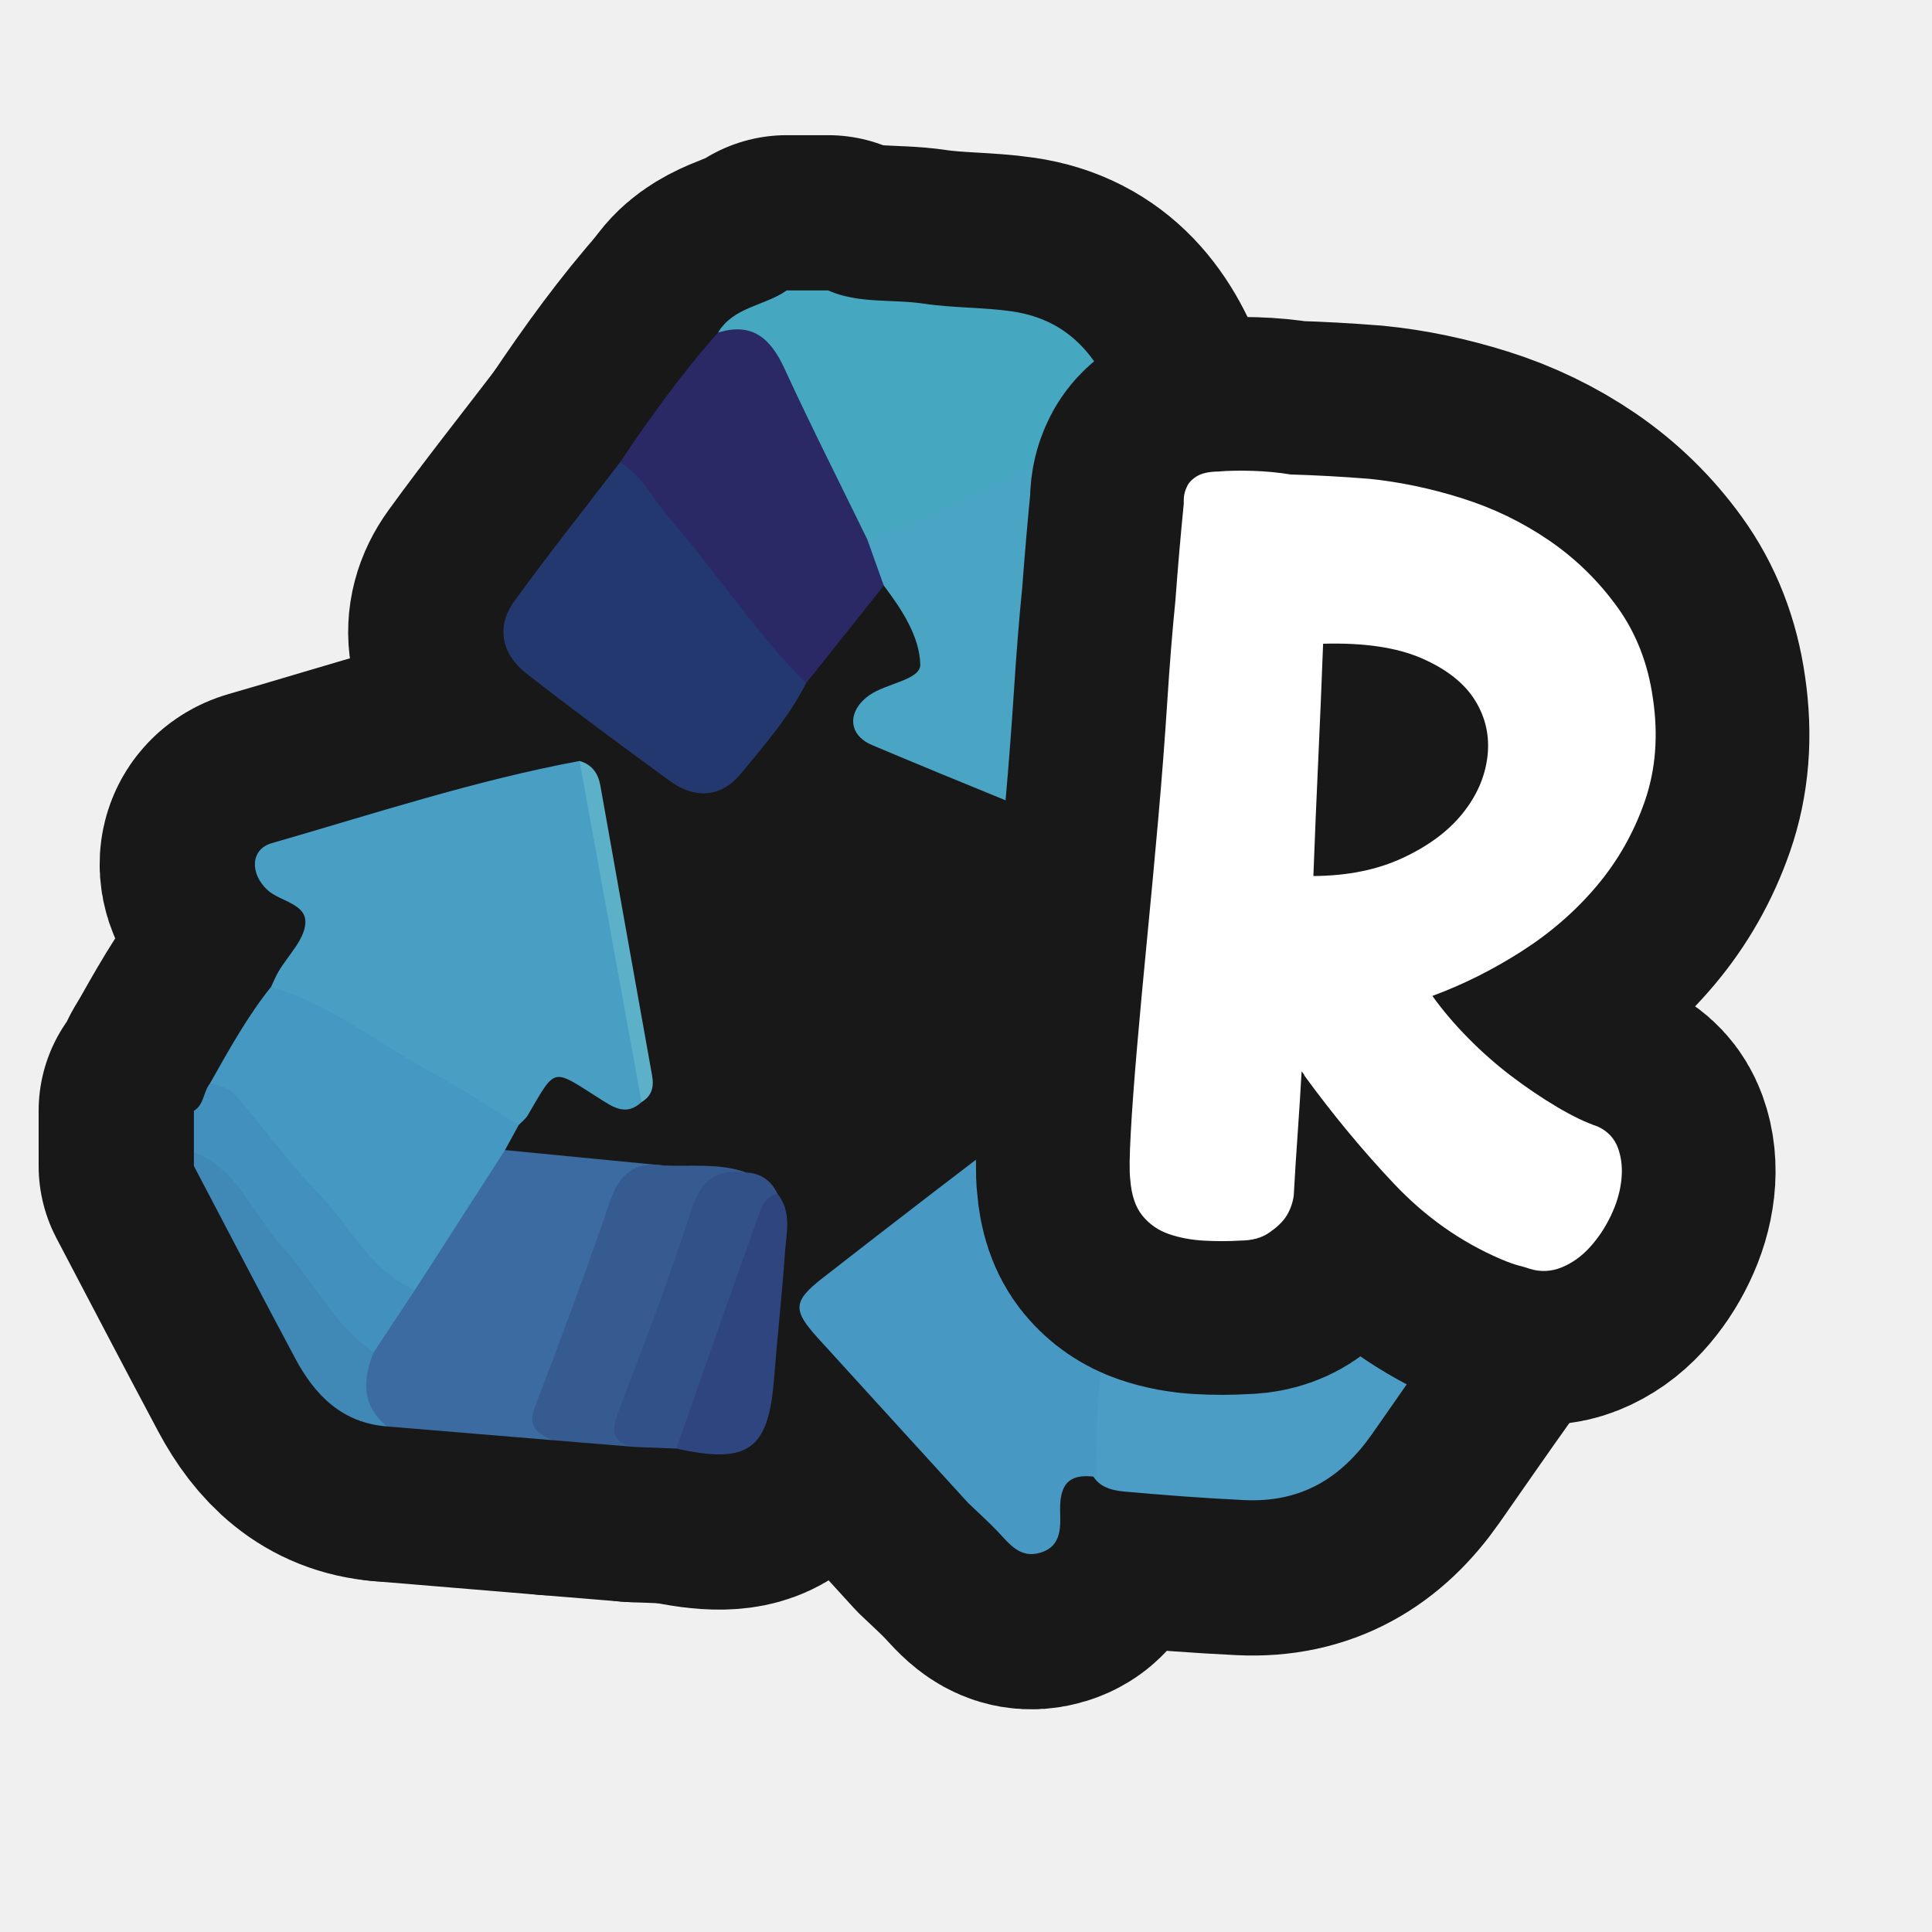
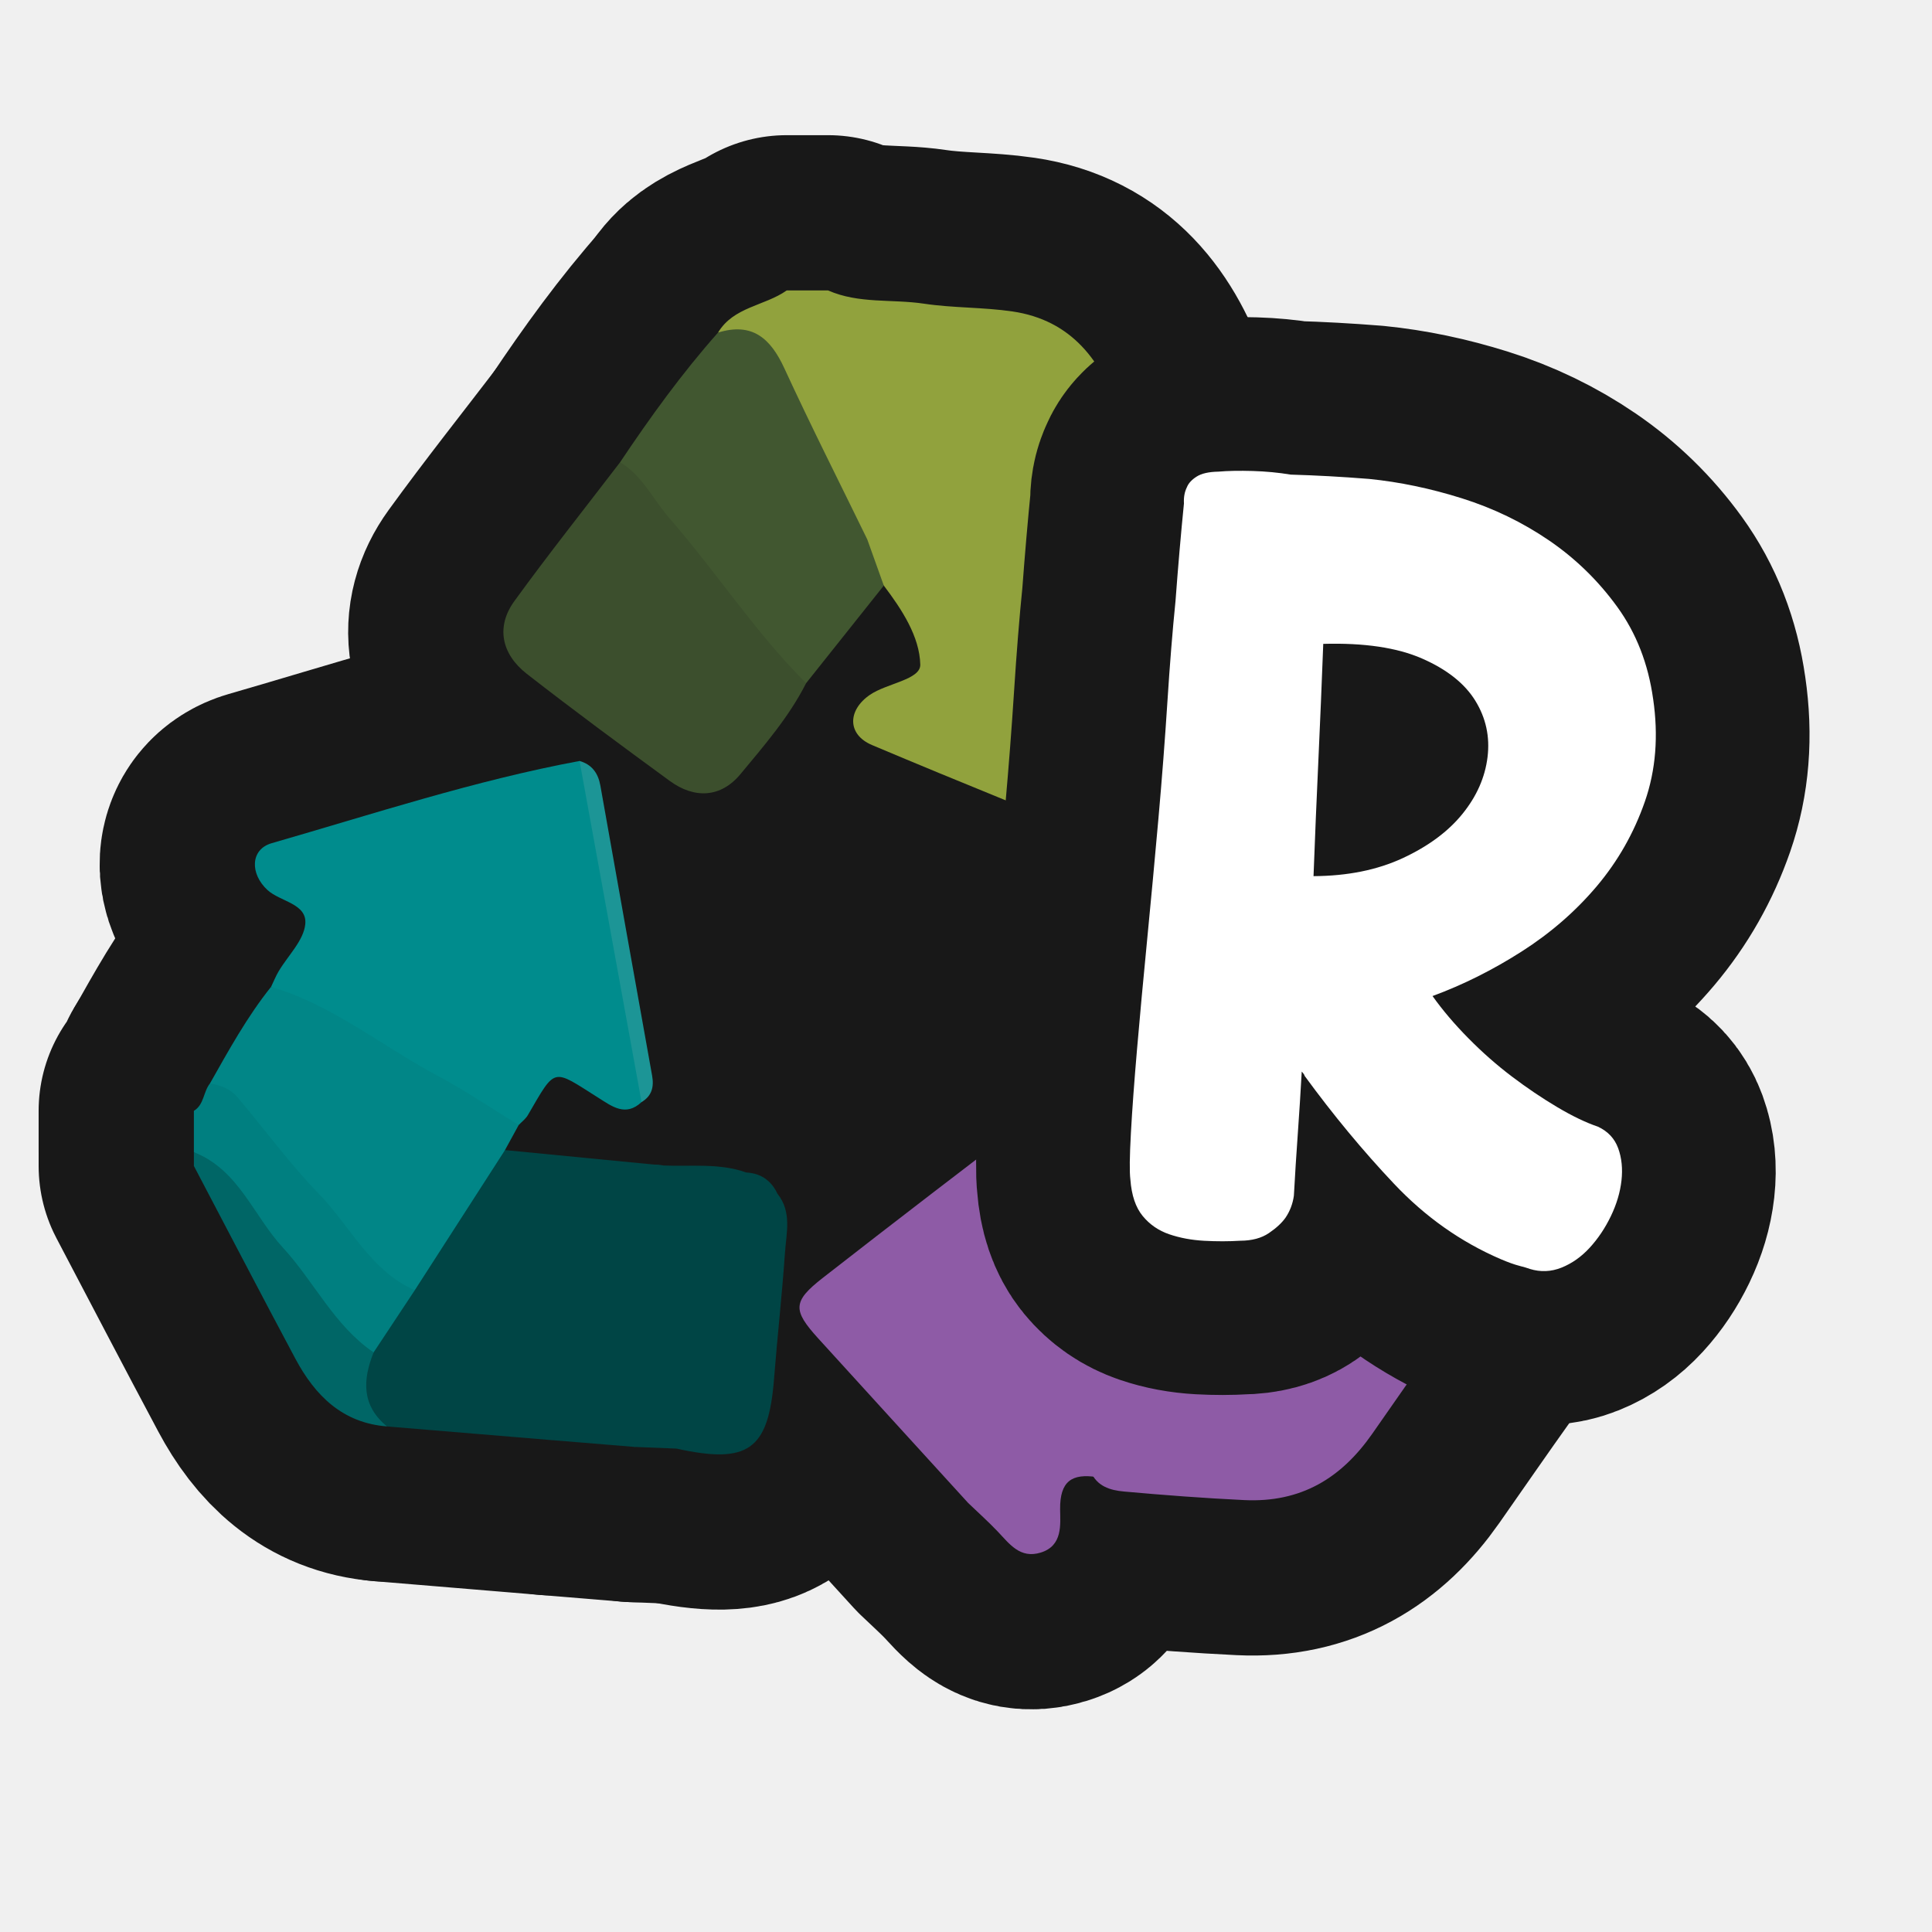
<svg xmlns="http://www.w3.org/2000/svg" xmlns:xlink="http://www.w3.org/1999/xlink" id="Pattern" width="280" height="280" viewBox="0 0 280 280">
  <a xlink:href="https://www.notion.so/dmmnotes/reorganisation-18520766049a40c08e83899719c94f1d?pvs=4">
    <g>
      <a xlink:href="https://www.notion.so/dmmnotes/Reorganisation-18520766049a40c08e83899719c94f1d?pvs=4">
        <g>
          <g>
            <g>
              <path d="M160.004,173.156l11.005.751c4.353-2.076,8.843-.4,13.162-.084,5.598.41,11.255.478,16.823,1.445,5.781,1.004,10.921.445,13.124-6.21,1.815,1.196-.047,3.735,1.797,4.921v5.995c-1.077,4.797-3.646,8.79-6.466,12.742-3.573,5.005-7.067,10.073-10.596,15.111-4.465,6.376-10.272,9.974-18.54,9.577-5.813-.279-11.597-.717-17.384-1.238-2.07-.187-3.937-.752-4.86-2.897-1.679-6.814.016-13.578.543-20.314.517-6.596.473-13.234,1.39-19.798Z" fill="none" stroke="#181818" stroke-linecap="round" stroke-linejoin="round" stroke-width="45" />
              <path d="M104.059,48.205c2.259-3.765,6.773-3.857,9.957-6.115h5.994c4.443,1.963,9.269,1.228,13.895,1.921,4.231.634,8.576.505,12.81,1.124,8.585,1.255,12.959,7.151,15.549,14.815-.609,2.062-2.169,3.307-3.937,4.226-9.063,4.711-18.176,9.328-27.433,13.649-1.484.693-3.064,1.245-4.776.982-2.194-.624-2.797-2.636-3.743-4.337-3.211-5.773-5.514-11.976-8.42-17.898-2.124-4.329-4.545-7.998-9.895-8.366Z" fill="none" stroke="#181818" stroke-linecap="round" stroke-linejoin="round" stroke-width="45" />
              <path d="M28.1,160.989c1.496-.899,1.354-2.759,2.327-3.964,2.877-1.458,4.278.768,5.698,2.464,6.16,7.358,12.635,14.446,18.699,21.881,1.688,2.069,4.197,3.257,5.585,5.589-.621,4.084-2.693,7.234-6.127,9.507-3.574-.435-5.158-3.383-7.119-5.775-6.428-7.843-11.901-16.453-19.064-23.707v-5.995Z" fill="none" stroke="#181818" stroke-linecap="round" stroke-linejoin="round" stroke-width="45" />
              <path d="M28.1,166.984c6.491,2.545,8.61,9.179,12.876,13.804,4.548,4.93,7.433,11.305,13.171,15.21.466,3.61.525,7.295,1.945,10.732-6.481-.505-10.439-4.488-13.293-9.834-4.952-9.276-9.805-18.606-14.699-27.913-0-.666-0-1.332-0-1.998Z" fill="none" stroke="#181818" stroke-linecap="round" stroke-linejoin="round" stroke-width="45" />
              <path d="M125.686,78.163c12.897-4.655,24.982-10.941,36.578-18.213,2.507,5.028,5.16,9.992,7.463,15.112,1.295,2.878,2.711,3.853,5.602,2.043,1.381-.864,3.03-1.753,4.582-1.799,3.496-.102,4.81,2.259,3.929,5.307-3.956,13.678-8.08,27.309-12.213,40.935-.977,3.22-3.708,3.319-6.116,2.366-13.091-5.181-26.145-10.462-39.119-15.93-3.615-1.523-3.593-5.042-.309-7.29,2.439-1.67,7.341-2.191,7.291-4.371-.094-4.072-2.669-7.999-5.285-11.455-1.786-1.881-3.106-3.93-2.402-6.704Z" fill="none" stroke="#181818" stroke-linecap="round" stroke-linejoin="round" stroke-width="45" />
              <path d="M92.98,159.721c-2.31,2.16-4.262.638-6.239-.609-6.755-4.26-6.13-4.551-10.239,2.499-.32.55-.879.96-1.327,1.435-3.547.46-5.648-2.362-8.257-3.845-9.279-5.271-18.615-10.458-27.631-16.182.358-.743.665-1.516,1.082-2.225,1.345-2.288,3.632-4.462,3.873-6.85.303-3-3.614-3.246-5.475-4.953-2.557-2.346-2.499-5.894.604-6.788,14.795-4.259,29.445-9.094,44.624-11.917,2.604,3.919,2.28,8.583,3.219,12.914,2.385,10.996,4.135,22.114,6.074,33.195.197,1.125.535,2.286-.307,3.325Z" fill="none" stroke="#181818" stroke-linecap="round" stroke-linejoin="round" stroke-width="45" />
              <path d="M158.978,214.069c-3.627-.549-5.378.577-5.338,4.675.021,2.166.417,5.277-2.813,6.269-2.993.919-4.515-1.251-6.233-3.057-1.364-1.435-2.846-2.757-4.275-4.129-7.246-7.951-14.502-15.894-21.738-23.856-3.72-4.093-3.712-5.355.661-8.769,10.445-8.155,20.978-16.198,31.498-24.256,1.577-1.208,3.235-2.492,5.41-1.292,2.142,1.181,1.998,3.244,1.928,5.247-.069,1.988-.011,4.002-.331,5.952-.334,2.039.891,2.143,2.257,2.302,1.211,1.782.967,3.808.965,5.79-.011,11.745-2.594,23.344-1.991,35.124Z" fill="none" stroke="#181818" stroke-linecap="round" stroke-linejoin="round" stroke-width="45" />
              <path d="M116.826,99.014c-2.478,4.898-6.072,9.031-9.527,13.194-2.812,3.388-6.629,3.605-10.233.969-6.962-5.09-13.905-10.211-20.707-15.51-3.742-2.915-4.47-6.885-1.824-10.534,4.952-6.827,10.204-13.437,15.332-20.137,1.598-.662,2.535.42,3.342,1.43,7.649,9.568,15.447,19.018,22.886,28.753.41.537.535,1.204.732,1.835Z" fill="none" stroke="#181818" stroke-linecap="round" stroke-linejoin="round" stroke-width="45" />
              <path d="M116.826,99.014c-7.363-7.356-13.023-16.121-19.826-23.936-2.358-2.709-3.895-6.154-7.134-8.083,4.372-6.535,8.969-12.901,14.194-18.791,4.961-1.539,7.614.832,9.611,5.166,3.842,8.339,7.993,16.536,12.016,24.792.8,2.236,1.6,4.471,2.401,6.705-3.753,4.714-7.507,9.43-11.261,14.145Z" fill="none" stroke="#181818" stroke-linecap="round" stroke-linejoin="round" stroke-width="45" />
              <path d="M39.286,143.019c8.88,2.621,16.005,8.543,24.006,12.816,4.081,2.179,7.929,4.794,11.882,7.211-.662,1.211-1.325,2.422-1.988,3.633.735,1.45-.243,2.518-.86,3.631-2.795,5.039-6.281,9.645-9.201,14.611-.626,1.065-1.339,2.365-3.013,2.066-6.452-2.831-9.325-9.269-13.904-13.973-4.258-4.374-7.864-9.38-11.834-14.041-.981-1.152-2.422-1.722-3.948-1.948,2.727-4.812,5.382-9.669,8.859-14.006Z" fill="none" stroke="#181818" stroke-linecap="round" stroke-linejoin="round" stroke-width="45" />
              <path d="M60.113,186.987c4.357-6.769,8.715-13.539,13.073-20.308,7.657.744,15.314,1.489,22.97,2.233-4.569,1.465-6.4,5.009-7.765,9.323-2.451,7.743-5.354,15.346-8.324,22.907-1.042,2.652-1.218,5.042-.046,7.576-7.976-.662-15.953-1.325-23.929-1.987-3.702-3.024-3.544-6.748-1.945-10.733,1.989-3.003,3.978-6.007,5.967-9.01Z" fill="none" stroke="#181818" stroke-linecap="round" stroke-linejoin="round" stroke-width="45" />
              <path d="M169.042,167.985c-3.083-6.154-5.802-12.461-8.006-18.985,1.022-1.661,2.734-2.321,4.416-2.991,9.64-3.842,19.444-7.251,29.115-11.012,1.664-.647,3.432-1.392,5.135.021,2.657,6.328,5.314,12.656,7.971,18.984-6.769,3.9-14.387,5.698-21.536,8.663-4.272,1.772-8.67,3.243-12.921,5.086-1.33.577-2.715,1.402-4.174.234Z" fill="none" stroke="#181818" stroke-linecap="round" stroke-linejoin="round" stroke-width="45" />
              <path d="M169.042,167.985c11.28-4.323,22.573-8.61,33.823-13.009,1.59-.622,3.115-1.085,4.807-.974,2.148,5.017,4.296,10.034,6.445,15.053-.224,7.02-1.312,8.331-8.16,7.861-11.663-.801-23.301-1.985-34.949-3.009-.656-1.974-1.311-3.948-1.967-5.922Z" fill="none" stroke="#181818" stroke-linecap="round" stroke-linejoin="round" stroke-width="45" />
              <path d="M199.702,135.019c-12.417,3.559-24.275,8.648-36.312,13.249-.766.293-1.569.49-2.354.732-1.037-2.246-2.29-4.42-3.066-6.752-1.485-4.466-.019-7.963,4.28-9.851,7.748-3.402,15.554-6.682,23.419-9.803,5.116-2.03,8.673-.436,10.923,4.587,1.148,2.562,2.079,5.222,3.109,7.837Z" fill="none" stroke="#181818" stroke-linecap="round" stroke-linejoin="round" stroke-width="45" />
              <path d="M80.021,208.717c-2.035-.948-3.616-1.869-2.512-4.759,3.759-9.841,7.442-19.716,10.84-29.686,1.369-4.018,3.526-6.014,7.808-5.361,4.009.179,8.08-.384,11.986,1.013-4.569,1.388-6.592,4.809-8.016,9.139-2.754,8.377-5.973,16.6-8.984,24.892-.838,2.307-.53,3.994.857,5.746-3.993-.328-7.986-.656-11.979-.984Z" fill="none" stroke="#181818" stroke-linecap="round" stroke-linejoin="round" stroke-width="45" />
              <path d="M92,209.701c-3.196-.54-3.535-2.12-2.415-5.038,3.741-9.742,7.467-19.505,10.658-29.434,1.394-4.339,3.727-5.824,7.899-5.304,2.131.115,3.631,1.158,4.532,3.082-4.27,10.654-8.009,21.505-11.928,32.289-.623,1.714-1.062,3.534-2.713,4.646-2.011-.08-4.022-.16-6.033-.24Z" fill="none" stroke="#181818" stroke-linecap="round" stroke-linejoin="round" stroke-width="45" />
              <path d="M98.033,209.942c3.887-11.087,7.738-22.188,11.707-33.245.523-1.458.897-3.312,2.935-3.69,2.122,2.635,1.283,5.693,1.085,8.587-.417,6.079-1.103,12.138-1.578,18.213-.806,10.321-3.71,12.429-14.148,10.135Z" fill="none" stroke="#181818" stroke-linecap="round" stroke-linejoin="round" stroke-width="45" />
              <path d="M92.98,159.721c-2.995-16.478-5.99-32.957-8.986-49.435,1.802.514,2.697,1.782,3.015,3.565,2.493,14.015,4.987,28.029,7.5,42.04.293,1.632-.035,2.946-1.529,3.829Z" fill="none" stroke="#181818" stroke-linecap="round" stroke-linejoin="round" stroke-width="45" />
            </g>
            <circle cx="124.805" cy="140.586" r="18.767" fill="none" stroke="#181818" stroke-linecap="round" stroke-linejoin="round" stroke-width="45" />
          </g>
          <g>
            <g>
-               <path d="M160.004,173.156l11.005.751c4.353-2.076,8.843-.4,13.162-.084,5.598.41,11.255.478,16.823,1.445,5.781,1.004,10.921.445,13.124-6.21,1.815,1.196-.047,3.735,1.797,4.921v5.995c-1.077,4.797-3.646,8.79-6.466,12.742-3.573,5.005-7.067,10.073-10.596,15.111-4.465,6.376-10.272,9.974-18.54,9.577-5.813-.279-11.597-.717-17.384-1.238-2.07-.187-3.937-.752-4.86-2.897-1.679-6.814.016-13.578.543-20.314.517-6.596.473-13.234,1.39-19.798Z" fill="#4b9dc5" stroke-width="0" />
-               <path d="M104.059,48.205c2.259-3.765,6.773-3.857,9.957-6.115h5.994c4.443,1.963,9.269,1.228,13.895,1.921,4.231.634,8.576.505,12.81,1.124,8.585,1.255,12.959,7.151,15.549,14.815-.609,2.062-2.169,3.307-3.937,4.226-9.063,4.711-18.176,9.328-27.433,13.649-1.484.693-3.064,1.245-4.776.982-2.194-.624-2.797-2.636-3.743-4.337-3.211-5.773-5.514-11.976-8.42-17.898-2.124-4.329-4.545-7.998-9.895-8.366Z" fill="#45a8c0" stroke-width="0" />
-               <path d="M28.1,160.989c1.496-.899,1.354-2.759,2.327-3.964,2.877-1.458,4.278.768,5.698,2.464,6.16,7.358,12.635,14.446,18.699,21.881,1.688,2.069,4.197,3.257,5.585,5.589-.621,4.084-2.693,7.234-6.127,9.507-3.574-.435-5.158-3.383-7.119-5.775-6.428-7.843-11.901-16.453-19.064-23.707v-5.995Z" fill="#4290bd" stroke-width="0" />
-               <path d="M28.1,166.984c6.491,2.545,8.61,9.179,12.876,13.804,4.548,4.93,7.433,11.305,13.171,15.21.466,3.61.525,7.295,1.945,10.732-6.481-.505-10.439-4.488-13.293-9.834-4.952-9.276-9.805-18.606-14.699-27.913-0-.666-0-1.332-0-1.998Z" fill="#4088b6" stroke-width="0" />
-               <path d="M125.686,78.163c12.897-4.655,24.982-10.941,36.578-18.213,2.507,5.028,5.16,9.992,7.463,15.112,1.295,2.878,2.711,3.853,5.602,2.043,1.381-.864,3.03-1.753,4.582-1.799,3.496-.102,4.81,2.259,3.929,5.307-3.956,13.678-8.08,27.309-12.213,40.935-.977,3.22-3.708,3.319-6.116,2.366-13.091-5.181-26.145-10.462-39.119-15.93-3.615-1.523-3.593-5.042-.309-7.29,2.439-1.67,7.341-2.191,7.291-4.371-.094-4.072-2.669-7.999-5.285-11.455-1.786-1.881-3.106-3.93-2.402-6.704Z" fill="#4aa4c3" stroke-width="0" />
-               <path d="M92.98,159.721c-2.31,2.16-4.262.638-6.239-.609-6.755-4.26-6.13-4.551-10.239,2.499-.32.55-.879.96-1.327,1.435-3.547.46-5.648-2.362-8.257-3.845-9.279-5.271-18.615-10.458-27.631-16.182.358-.743.665-1.516,1.082-2.225,1.345-2.288,3.632-4.462,3.873-6.85.303-3-3.614-3.246-5.475-4.953-2.557-2.346-2.499-5.894.604-6.788,14.795-4.259,29.445-9.094,44.624-11.917,2.604,3.919,2.28,8.583,3.219,12.914,2.385,10.996,4.135,22.114,6.074,33.195.197,1.125.535,2.286-.307,3.325Z" fill="#499fc3" stroke-width="0" />
-               <path d="M158.978,214.069c-3.627-.549-5.378.577-5.338,4.675.021,2.166.417,5.277-2.813,6.269-2.993.919-4.515-1.251-6.233-3.057-1.364-1.435-2.846-2.757-4.275-4.129-7.246-7.951-14.502-15.894-21.738-23.856-3.72-4.093-3.712-5.355.661-8.769,10.445-8.155,20.978-16.198,31.498-24.256,1.577-1.208,3.235-2.492,5.41-1.292,2.142,1.181,1.998,3.244,1.928,5.247-.069,1.988-.011,4.002-.331,5.952-.334,2.039.891,2.143,2.257,2.302,1.211,1.782.967,3.808.965,5.79-.011,11.745-2.594,23.344-1.991,35.124Z" fill="#4898c4" stroke-width="0" />
-               <path d="M116.826,99.014c-2.478,4.898-6.072,9.031-9.527,13.194-2.812,3.388-6.629,3.605-10.233.969-6.962-5.09-13.905-10.211-20.707-15.51-3.742-2.915-4.47-6.885-1.824-10.534,4.952-6.827,10.204-13.437,15.332-20.137,1.598-.662,2.535.42,3.342,1.43,7.649,9.568,15.447,19.018,22.886,28.753.41.537.535,1.204.732,1.835Z" fill="#23386e" stroke-width="0" />
-               <path d="M116.826,99.014c-7.363-7.356-13.023-16.121-19.826-23.936-2.358-2.709-3.895-6.154-7.134-8.083,4.372-6.535,8.969-12.901,14.194-18.791,4.961-1.539,7.614.832,9.611,5.166,3.842,8.339,7.993,16.536,12.016,24.792.8,2.236,1.6,4.471,2.401,6.705-3.753,4.714-7.507,9.43-11.261,14.145Z" fill="#2a2966" stroke-width="0" />
-               <path d="M39.286,143.019c8.88,2.621,16.005,8.543,24.006,12.816,4.081,2.179,7.929,4.794,11.882,7.211-.662,1.211-1.325,2.422-1.988,3.633.735,1.45-.243,2.518-.86,3.631-2.795,5.039-6.281,9.645-9.201,14.611-.626,1.065-1.339,2.365-3.013,2.066-6.452-2.831-9.325-9.269-13.904-13.973-4.258-4.374-7.864-9.38-11.834-14.041-.981-1.152-2.422-1.722-3.948-1.948,2.727-4.812,5.382-9.669,8.859-14.006Z" fill="#4598c2" stroke-width="0" />
-               <path d="M60.113,186.987c4.357-6.769,8.715-13.539,13.073-20.308,7.657.744,15.314,1.489,22.97,2.233-4.569,1.465-6.4,5.009-7.765,9.323-2.451,7.743-5.354,15.346-8.324,22.907-1.042,2.652-1.218,5.042-.046,7.576-7.976-.662-15.953-1.325-23.929-1.987-3.702-3.024-3.544-6.748-1.945-10.733,1.989-3.003,3.978-6.007,5.967-9.01Z" fill="#3b6ba0" stroke-width="0" />
-               <path d="M169.042,167.985c-3.083-6.154-5.802-12.461-8.006-18.985,1.022-1.661,2.734-2.321,4.416-2.991,9.64-3.842,19.444-7.251,29.115-11.012,1.664-.647,3.432-1.392,5.135.021,2.657,6.328,5.314,12.656,7.971,18.984-6.769,3.9-14.387,5.698-21.536,8.663-4.272,1.772-8.67,3.243-12.921,5.086-1.33.577-2.715,1.402-4.174.234Z" fill="#17497a" stroke-width="0" />
-               <path d="M169.042,167.985c11.28-4.323,22.573-8.61,33.823-13.009,1.59-.622,3.115-1.085,4.807-.974,2.148,5.017,4.296,10.034,6.445,15.053-.224,7.02-1.312,8.331-8.16,7.861-11.663-.801-23.301-1.985-34.949-3.009-.656-1.974-1.311-3.948-1.967-5.922Z" fill="#114772" stroke-width="0" />
-               <path d="M199.702,135.019c-12.417,3.559-24.275,8.648-36.312,13.249-.766.293-1.569.49-2.354.732-1.037-2.246-2.29-4.42-3.066-6.752-1.485-4.466-.019-7.963,4.28-9.851,7.748-3.402,15.554-6.682,23.419-9.803,5.116-2.03,8.673-.436,10.923,4.587,1.148,2.562,2.079,5.222,3.109,7.837Z" fill="#1c4b81" stroke-width="0" />
-               <path d="M80.021,208.717c-2.035-.948-3.616-1.869-2.512-4.759,3.759-9.841,7.442-19.716,10.84-29.686,1.369-4.018,3.526-6.014,7.808-5.361,4.009.179,8.08-.384,11.986,1.013-4.569,1.388-6.592,4.809-8.016,9.139-2.754,8.377-5.973,16.6-8.984,24.892-.838,2.307-.53,3.994.857,5.746-3.993-.328-7.986-.656-11.979-.984Z" fill="#355b91" stroke-width="0" />
-               <path d="M92,209.701c-3.196-.54-3.535-2.12-2.415-5.038,3.741-9.742,7.467-19.505,10.658-29.434,1.394-4.339,3.727-5.824,7.899-5.304,2.131.115,3.631,1.158,4.532,3.082-4.27,10.654-8.009,21.505-11.928,32.289-.623,1.714-1.062,3.534-2.713,4.646-2.011-.08-4.022-.16-6.033-.24Z" fill="#325189" stroke-width="0" />
-               <path d="M98.033,209.942c3.887-11.087,7.738-22.188,11.707-33.245.523-1.458.897-3.312,2.935-3.69,2.122,2.635,1.283,5.693,1.085,8.587-.417,6.079-1.103,12.138-1.578,18.213-.806,10.321-3.71,12.429-14.148,10.135Z" fill="#2f4580" stroke-width="0" />
-               <path d="M92.98,159.721c-2.995-16.478-5.99-32.957-8.986-49.435,1.802.514,2.697,1.782,3.015,3.565,2.493,14.015,4.987,28.029,7.5,42.04.293,1.632-.035,2.946-1.529,3.829Z" fill="#5cb1c8" stroke-width="0" />
+               <path d="M160.004,173.156l11.005.751c4.353-2.076,8.843-.4,13.162-.084,5.598.41,11.255.478,16.823,1.445,5.781,1.004,10.921.445,13.124-6.21,1.815,1.196-.047,3.735,1.797,4.921v5.995c-1.077,4.797-3.646,8.79-6.466,12.742-3.573,5.005-7.067,10.073-10.596,15.111-4.465,6.376-10.272,9.974-18.54,9.577-5.813-.279-11.597-.717-17.384-1.238-2.07-.187-3.937-.752-4.86-2.897-1.679-6.814.016-13.578.543-20.314.517-6.596.473-13.234,1.39-19.798Z" fill="#8e5ba6" stroke-width="0" />
+               <path d="M104.059,48.205c2.259-3.765,6.773-3.857,9.957-6.115h5.994c4.443,1.963,9.269,1.228,13.895,1.921,4.231.634,8.576.505,12.81,1.124,8.585,1.255,12.959,7.151,15.549,14.815-.609,2.062-2.169,3.307-3.937,4.226-9.063,4.711-18.176,9.328-27.433,13.649-1.484.693-3.064,1.245-4.776.982-2.194-.624-2.797-2.636-3.743-4.337-3.211-5.773-5.514-11.976-8.42-17.898-2.124-4.329-4.545-7.998-9.895-8.366Z" fill="#91a23d" stroke-width="0" />
+               <path d="M28.1,160.989c1.496-.899,1.354-2.759,2.327-3.964,2.877-1.458,4.278.768,5.698,2.464,6.16,7.358,12.635,14.446,18.699,21.881,1.688,2.069,4.197,3.257,5.585,5.589-.621,4.084-2.693,7.234-6.127,9.507-3.574-.435-5.158-3.383-7.119-5.775-6.428-7.843-11.901-16.453-19.064-23.707v-5.995Z" fill="#007f80" stroke-width="0" />
+               <path d="M28.1,166.984c6.491,2.545,8.61,9.179,12.876,13.804,4.548,4.93,7.433,11.305,13.171,15.21.466,3.61.525,7.295,1.945,10.732-6.481-.505-10.439-4.488-13.293-9.834-4.952-9.276-9.805-18.606-14.699-27.913-0-.666-0-1.332-0-1.998Z" fill="#066" stroke-width="0" />
+               <path d="M125.686,78.163c12.897-4.655,24.982-10.941,36.578-18.213,2.507,5.028,5.16,9.992,7.463,15.112,1.295,2.878,2.711,3.853,5.602,2.043,1.381-.864,3.03-1.753,4.582-1.799,3.496-.102,4.81,2.259,3.929,5.307-3.956,13.678-8.08,27.309-12.213,40.935-.977,3.22-3.708,3.319-6.116,2.366-13.091-5.181-26.145-10.462-39.119-15.93-3.615-1.523-3.593-5.042-.309-7.29,2.439-1.67,7.341-2.191,7.291-4.371-.094-4.072-2.669-7.999-5.285-11.455-1.786-1.881-3.106-3.93-2.402-6.704Z" fill="#91a23d" stroke-width="0" />
+               <path d="M92.98,159.721c-2.31,2.16-4.262.638-6.239-.609-6.755-4.26-6.13-4.551-10.239,2.499-.32.55-.879.96-1.327,1.435-3.547.46-5.648-2.362-8.257-3.845-9.279-5.271-18.615-10.458-27.631-16.182.358-.743.665-1.516,1.082-2.225,1.345-2.288,3.632-4.462,3.873-6.85.303-3-3.614-3.246-5.475-4.953-2.557-2.346-2.499-5.894.604-6.788,14.795-4.259,29.445-9.094,44.624-11.917,2.604,3.919,2.28,8.583,3.219,12.914,2.385,10.996,4.135,22.114,6.074,33.195.197,1.125.535,2.286-.307,3.325Z" fill="#008c8d" stroke-width="0" />
+               <path d="M158.978,214.069c-3.627-.549-5.378.577-5.338,4.675.021,2.166.417,5.277-2.813,6.269-2.993.919-4.515-1.251-6.233-3.057-1.364-1.435-2.846-2.757-4.275-4.129-7.246-7.951-14.502-15.894-21.738-23.856-3.72-4.093-3.712-5.355.661-8.769,10.445-8.155,20.978-16.198,31.498-24.256,1.577-1.208,3.235-2.492,5.41-1.292,2.142,1.181,1.998,3.244,1.928,5.247-.069,1.988-.011,4.002-.331,5.952-.334,2.039.891,2.143,2.257,2.302,1.211,1.782.967,3.808.965,5.79-.011,11.745-2.594,23.344-1.991,35.124Z" fill="#8e5ba6" stroke-width="0" />
+               <path d="M116.826,99.014c-2.478,4.898-6.072,9.031-9.527,13.194-2.812,3.388-6.629,3.605-10.233.969-6.962-5.09-13.905-10.211-20.707-15.51-3.742-2.915-4.47-6.885-1.824-10.534,4.952-6.827,10.204-13.437,15.332-20.137,1.598-.662,2.535.42,3.342,1.43,7.649,9.568,15.447,19.018,22.886,28.753.41.537.535,1.204.732,1.835Z" fill="#3c4f2d" stroke-width="0" />
+               <path d="M116.826,99.014c-7.363-7.356-13.023-16.121-19.826-23.936-2.358-2.709-3.895-6.154-7.134-8.083,4.372-6.535,8.969-12.901,14.194-18.791,4.961-1.539,7.614.832,9.611,5.166,3.842,8.339,7.993,16.536,12.016,24.792.8,2.236,1.6,4.471,2.401,6.705-3.753,4.714-7.507,9.43-11.261,14.145Z" fill="#415730" stroke-width="0" />
+               <path d="M39.286,143.019c8.88,2.621,16.005,8.543,24.006,12.816,4.081,2.179,7.929,4.794,11.882,7.211-.662,1.211-1.325,2.422-1.988,3.633.735,1.45-.243,2.518-.86,3.631-2.795,5.039-6.281,9.645-9.201,14.611-.626,1.065-1.339,2.365-3.013,2.066-6.452-2.831-9.325-9.269-13.904-13.973-4.258-4.374-7.864-9.38-11.834-14.041-.981-1.152-2.422-1.722-3.948-1.948,2.727-4.812,5.382-9.669,8.859-14.006Z" fill="#018687" stroke-width="0" />
+               <path d="M60.113,186.987c4.357-6.769,8.715-13.539,13.073-20.308,7.657.744,15.314,1.489,22.97,2.233-4.569,1.465-6.4,5.009-7.765,9.323-2.451,7.743-5.354,15.346-8.324,22.907-1.042,2.652-1.218,5.042-.046,7.576-7.976-.662-15.953-1.325-23.929-1.987-3.702-3.024-3.544-6.748-1.945-10.733,1.989-3.003,3.978-6.007,5.967-9.01Z" fill="#004545" stroke-width="0" />
+               <path d="M169.042,167.985c-3.083-6.154-5.802-12.461-8.006-18.985,1.022-1.661,2.734-2.321,4.416-2.991,9.64-3.842,19.444-7.251,29.115-11.012,1.664-.647,3.432-1.392,5.135.021,2.657,6.328,5.314,12.656,7.971,18.984-6.769,3.9-14.387,5.698-21.536,8.663-4.272,1.772-8.67,3.243-12.921,5.086-1.33.577-2.715,1.402-4.174.234Z" fill="#30234a" stroke-width="0" />
+               <path d="M169.042,167.985c11.28-4.323,22.573-8.61,33.823-13.009,1.59-.622,3.115-1.085,4.807-.974,2.148,5.017,4.296,10.034,6.445,15.053-.224,7.02-1.312,8.331-8.16,7.861-11.663-.801-23.301-1.985-34.949-3.009-.656-1.974-1.311-3.948-1.967-5.922Z" fill="#4a3157" stroke-width="0" />
+               <path d="M199.702,135.019c-12.417,3.559-24.275,8.648-36.312,13.249-.766.293-1.569.49-2.354.732-1.037-2.246-2.29-4.42-3.066-6.752-1.485-4.466-.019-7.963,4.28-9.851,7.748-3.402,15.554-6.682,23.419-9.803,5.116-2.03,8.673-.436,10.923,4.587,1.148,2.562,2.079,5.222,3.109,7.837Z" fill="#2a1f44" stroke-width="0" />
+               <path d="M80.021,208.717c-2.035-.948-3.616-1.869-2.512-4.759,3.759-9.841,7.442-19.716,10.84-29.686,1.369-4.018,3.526-6.014,7.808-5.361,4.009.179,8.08-.384,11.986,1.013-4.569,1.388-6.592,4.809-8.016,9.139-2.754,8.377-5.973,16.6-8.984,24.892-.838,2.307-.53,3.994.857,5.746-3.993-.328-7.986-.656-11.979-.984Z" fill="#004545" stroke-width="0" />
+               <path d="M92,209.701c-3.196-.54-3.535-2.12-2.415-5.038,3.741-9.742,7.467-19.505,10.658-29.434,1.394-4.339,3.727-5.824,7.899-5.304,2.131.115,3.631,1.158,4.532,3.082-4.27,10.654-8.009,21.505-11.928,32.289-.623,1.714-1.062,3.534-2.713,4.646-2.011-.08-4.022-.16-6.033-.24Z" fill="#004545" stroke-width="0" />
+               <path d="M98.033,209.942c3.887-11.087,7.738-22.188,11.707-33.245.523-1.458.897-3.312,2.935-3.69,2.122,2.635,1.283,5.693,1.085,8.587-.417,6.079-1.103,12.138-1.578,18.213-.806,10.321-3.71,12.429-14.148,10.135Z" fill="#004545" stroke-width="0" />
+               <path d="M92.98,159.721c-2.995-16.478-5.99-32.957-8.986-49.435,1.802.514,2.697,1.782,3.015,3.565,2.493,14.015,4.987,28.029,7.5,42.04.293,1.632-.035,2.946-1.529,3.829Z" fill="#1c9596" stroke-width="0" />
            </g>
            <circle cx="124.805" cy="140.586" r="18.767" fill="#181818" stroke-width="0" />
          </g>
        </g>
      </a>
      <a xlink:href="https://www.notion.so/dmmnotes/Reorganisation-18520766049a40c08e83899719c94f1d?pvs=4">
        <g id="AC">
-           <path d="M239.56,101.255c.789,5.371.393,10.332-1.189,14.881-1.583,4.552-3.905,8.642-6.965,12.27-3.062,3.63-6.688,6.786-10.88,9.464-4.194,2.68-8.505,4.835-12.935,6.465,1.463,2.056,3.201,4.098,5.211,6.133,2.008,2.035,4.101,3.876,6.281,5.525,2.178,1.65,4.365,3.126,6.564,4.431,2.196,1.305,4.167,2.253,5.911,2.841,1.443.671,2.421,1.712,2.936,3.122.514,1.411.673,2.974.481,4.688-.193,1.716-.707,3.439-1.542,5.168-.834,1.73-1.858,3.253-3.063,4.567-1.208,1.314-2.567,2.275-4.08,2.883-1.513.606-3.048.67-4.598.191-.29-.116-.799-.267-1.529-.455-.729-.188-1.625-.51-2.684-.962-5.783-2.487-10.936-6.126-15.456-10.914-4.523-4.786-8.846-10.007-12.974-15.661.005-.097-.132-.304-.411-.615-.163,2.95-.352,5.925-.564,8.922-.216,2.999-.406,6.022-.574,9.07-.164,1.174-.567,2.24-1.211,3.189-.536.761-1.34,1.506-2.417,2.234-1.077.729-2.453,1.098-4.13,1.104-1.685.104-3.436.107-5.254.007-1.821-.1-3.506-.415-5.054-.944-1.55-.529-2.833-1.414-3.85-2.653-1.019-1.24-1.61-2.998-1.781-5.278-.139-1.092-.113-3.336.074-6.729.187-3.394.485-7.47.896-12.233.41-4.762.897-10.037,1.463-15.829.564-5.789,1.107-11.629,1.631-17.521.521-5.891.955-11.539,1.304-16.946.346-5.406.736-10.268,1.173-14.586.373-5.011.78-9.724,1.222-14.139-.05-.891.092-1.672.425-2.344.229-.58.701-1.095,1.417-1.55.714-.453,1.763-.691,3.147-.715,1.387-.12,3.042-.151,4.962-.096,1.92.057,3.761.232,5.521.526,3.643.103,7.431.312,11.36.625,4.415.441,8.9,1.377,13.46,2.812,4.557,1.435,8.762,3.468,12.613,6.097,3.851,2.63,7.151,5.846,9.901,9.646,2.751,3.802,4.479,8.238,5.187,13.308ZM190.346,126.959c4.933-.025,9.247-.896,12.944-2.617,3.695-1.72,6.576-3.855,8.641-6.406,2.064-2.55,3.273-5.295,3.635-8.235.358-2.94-.231-5.66-1.77-8.163-1.541-2.501-4.116-4.542-7.729-6.123-3.612-1.579-8.383-2.286-14.312-2.12-.212,5.611-.446,11.222-.705,16.832-.261,5.609-.496,11.22-.705,16.832Z" fill="none" stroke="#181818" stroke-linecap="round" stroke-linejoin="round" stroke-width="44.552" />
-           <path d="M239.56,101.255c.789,5.371.393,10.332-1.189,14.881-1.583,4.552-3.905,8.642-6.965,12.27-3.062,3.63-6.688,6.786-10.88,9.464-4.194,2.68-8.505,4.835-12.935,6.465,1.463,2.056,3.201,4.098,5.211,6.133,2.008,2.035,4.101,3.876,6.281,5.525,2.178,1.65,4.365,3.126,6.564,4.431,2.196,1.305,4.167,2.253,5.911,2.841,1.443.671,2.421,1.712,2.936,3.122.514,1.411.673,2.974.481,4.688-.193,1.716-.707,3.439-1.542,5.168-.834,1.73-1.858,3.253-3.063,4.567-1.208,1.314-2.567,2.275-4.08,2.883-1.513.606-3.048.67-4.598.191-.29-.116-.799-.267-1.529-.455-.729-.188-1.625-.51-2.684-.962-5.783-2.487-10.936-6.126-15.456-10.914-4.523-4.786-8.846-10.007-12.974-15.661.005-.097-.132-.304-.411-.615-.163,2.95-.352,5.925-.564,8.922-.216,2.999-.406,6.022-.574,9.07-.164,1.174-.567,2.24-1.211,3.189-.536.761-1.34,1.506-2.417,2.234-1.077.729-2.453,1.098-4.13,1.104-1.685.104-3.436.107-5.254.007-1.821-.1-3.506-.415-5.054-.944-1.55-.529-2.833-1.414-3.85-2.653-1.019-1.24-1.61-2.998-1.781-5.278-.139-1.092-.113-3.336.074-6.729.187-3.394.485-7.47.896-12.233.41-4.762.897-10.037,1.463-15.829.564-5.789,1.107-11.629,1.631-17.521.521-5.891.955-11.539,1.304-16.946.346-5.406.736-10.268,1.173-14.586.373-5.011.78-9.724,1.222-14.139-.05-.891.092-1.672.425-2.344.229-.58.701-1.095,1.417-1.55.714-.453,1.763-.691,3.147-.715,1.387-.12,3.042-.151,4.962-.096,1.92.057,3.761.232,5.521.526,3.643.103,7.431.312,11.36.625,4.415.441,8.9,1.377,13.46,2.812,4.557,1.435,8.762,3.468,12.613,6.097,3.851,2.63,7.151,5.846,9.901,9.646,2.751,3.802,4.479,8.238,5.187,13.308ZM190.346,126.959c4.933-.025,9.247-.896,12.944-2.617,3.695-1.72,6.576-3.855,8.641-6.406,2.064-2.55,3.273-5.295,3.635-8.235.358-2.94-.231-5.66-1.77-8.163-1.541-2.501-4.116-4.542-7.729-6.123-3.612-1.579-8.383-2.286-14.312-2.12-.212,5.611-.446,11.222-.705,16.832-.261,5.609-.496,11.22-.705,16.832Z" fill="#fff" stroke-width="0" />
+           <path d="M239.582,101.274c.789,5.371.393,10.332-1.189,14.881-1.583,4.551-3.906,8.641-6.965,12.269-3.062,3.631-6.688,6.786-10.88,9.464-4.194,2.68-8.504,4.836-12.935,6.465,1.463,2.055,3.201,4.098,5.212,6.133,2.008,2.034,4.101,3.877,6.281,5.525,2.178,1.65,4.364,3.126,6.563,4.432,2.196,1.305,4.168,2.252,5.911,2.841,1.443.671,2.421,1.712,2.936,3.121.514,1.411.673,2.974.481,4.688-.194,1.717-.707,3.439-1.542,5.169-.835,1.73-1.858,3.253-3.064,4.567-1.208,1.314-2.566,2.275-4.08,2.883-1.513.606-3.047.669-4.598.191-.29-.115-.8-.266-1.529-.454-.729-.188-1.625-.51-2.685-.962-5.783-2.487-10.935-6.126-15.456-10.914-4.523-4.786-8.847-10.007-12.975-15.661.005-.097-.131-.304-.41-.615-.163,2.951-.352,5.926-.565,8.922-.216,2.999-.406,6.022-.574,9.069-.164,1.175-.567,2.24-1.211,3.189-.537.761-1.341,1.506-2.417,2.235-1.076.729-2.454,1.097-4.13,1.104-1.685.104-3.436.107-5.254.007-1.821-.101-3.506-.415-5.054-.944-1.55-.529-2.833-1.414-3.849-2.653-1.019-1.241-1.611-2.998-1.781-5.278-.139-1.092-.112-3.336.075-6.73.187-3.393.485-7.469.896-12.233.41-4.761.897-10.036,1.463-15.828.563-5.79,1.107-11.63,1.631-17.521.521-5.891.955-11.539,1.303-16.947.346-5.405.736-10.267,1.173-14.585.373-5.011.78-9.725,1.222-14.139-.05-.891.092-1.672.425-2.345.229-.58.701-1.095,1.417-1.55.714-.454,1.763-.691,3.147-.715,1.387-.121,3.042-.151,4.962-.096,1.921.057,3.761.232,5.521.525,3.643.104,7.431.312,11.36.626,4.416.441,8.9,1.377,13.46,2.812,4.557,1.435,8.762,3.468,12.613,6.096,3.851,2.631,7.151,5.846,9.902,9.646,2.75,3.803,4.479,8.238,5.187,13.309ZM190.366,126.978c4.933-.025,9.248-.897,12.945-2.617,3.695-1.721,6.576-3.856,8.64-6.406,2.064-2.549,3.274-5.295,3.635-8.234.359-2.94-.231-5.66-1.77-8.163-1.541-2.501-4.116-4.541-7.728-6.123-3.613-1.579-8.383-2.286-14.312-2.12-.212,5.612-.447,11.222-.705,16.832-.26,5.609-.496,11.219-.705,16.832Z" fill="none" stroke="#181818" stroke-linecap="round" stroke-linejoin="round" stroke-width="44.552" />
+           <path d="M239.582,101.274c.789,5.371.393,10.332-1.189,14.881-1.583,4.551-3.906,8.641-6.965,12.269-3.062,3.631-6.688,6.786-10.88,9.464-4.194,2.68-8.504,4.836-12.935,6.465,1.463,2.055,3.201,4.098,5.212,6.133,2.008,2.034,4.101,3.877,6.281,5.525,2.178,1.65,4.364,3.126,6.563,4.432,2.196,1.305,4.168,2.252,5.911,2.841,1.443.671,2.421,1.712,2.936,3.121.514,1.411.673,2.974.481,4.688-.194,1.717-.707,3.439-1.542,5.169-.835,1.73-1.858,3.253-3.064,4.567-1.208,1.314-2.566,2.275-4.08,2.883-1.513.606-3.047.669-4.598.191-.29-.115-.8-.266-1.529-.454-.729-.188-1.625-.51-2.685-.962-5.783-2.487-10.935-6.126-15.456-10.914-4.523-4.786-8.847-10.007-12.975-15.661.005-.097-.131-.304-.41-.615-.163,2.951-.352,5.926-.565,8.922-.216,2.999-.406,6.022-.574,9.069-.164,1.175-.567,2.24-1.211,3.189-.537.761-1.341,1.506-2.417,2.235-1.076.729-2.454,1.097-4.13,1.104-1.685.104-3.436.107-5.254.007-1.821-.101-3.506-.415-5.054-.944-1.55-.529-2.833-1.414-3.849-2.653-1.019-1.241-1.611-2.998-1.781-5.278-.139-1.092-.112-3.336.075-6.73.187-3.393.485-7.469.896-12.233.41-4.761.897-10.036,1.463-15.828.563-5.79,1.107-11.63,1.631-17.521.521-5.891.955-11.539,1.303-16.947.346-5.405.736-10.267,1.173-14.585.373-5.011.78-9.725,1.222-14.139-.05-.891.092-1.672.425-2.345.229-.58.701-1.095,1.417-1.55.714-.454,1.763-.691,3.147-.715,1.387-.121,3.042-.151,4.962-.096,1.921.057,3.761.232,5.521.525,3.643.104,7.431.312,11.36.626,4.416.441,8.9,1.377,13.46,2.812,4.557,1.435,8.762,3.468,12.613,6.096,3.851,2.631,7.151,5.846,9.902,9.646,2.75,3.803,4.479,8.238,5.187,13.309ZM190.366,126.978c4.933-.025,9.248-.897,12.945-2.617,3.695-1.721,6.576-3.856,8.64-6.406,2.064-2.549,3.274-5.295,3.635-8.234.359-2.94-.231-5.66-1.77-8.163-1.541-2.501-4.116-4.541-7.728-6.123-3.613-1.579-8.383-2.286-14.312-2.12-.212,5.612-.447,11.222-.705,16.832-.26,5.609-.496,11.219-.705,16.832Z" fill="#fff" stroke-width="0" />
        </g>
      </a>
    </g>
  </a>
</svg>
